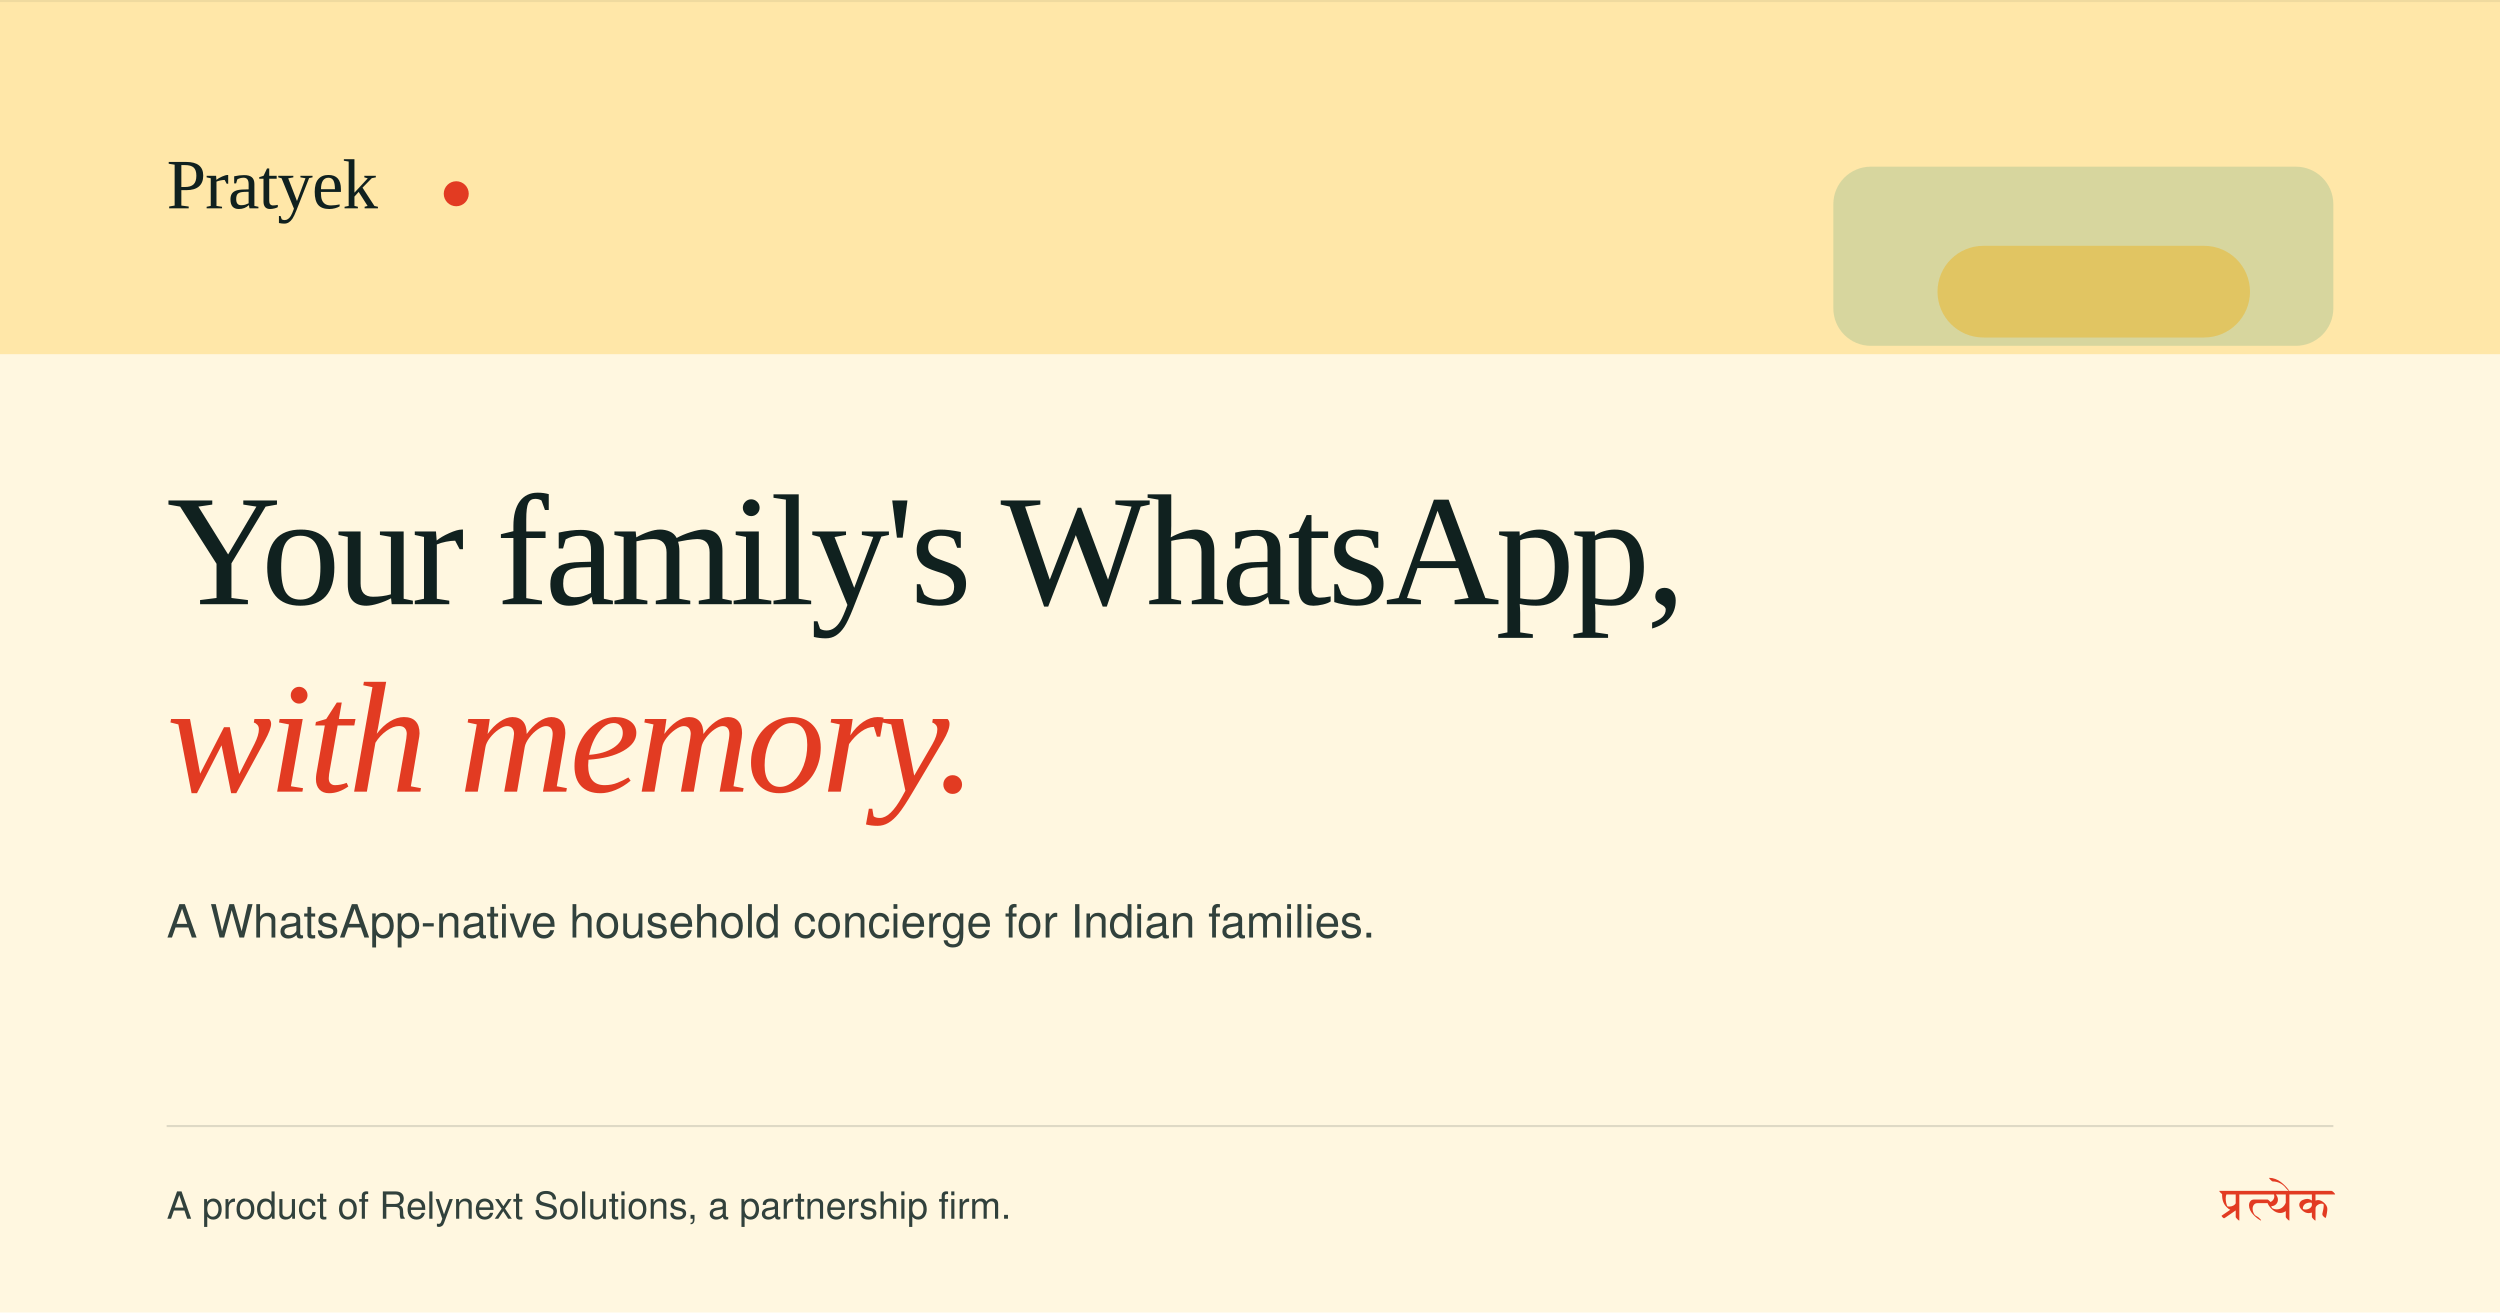
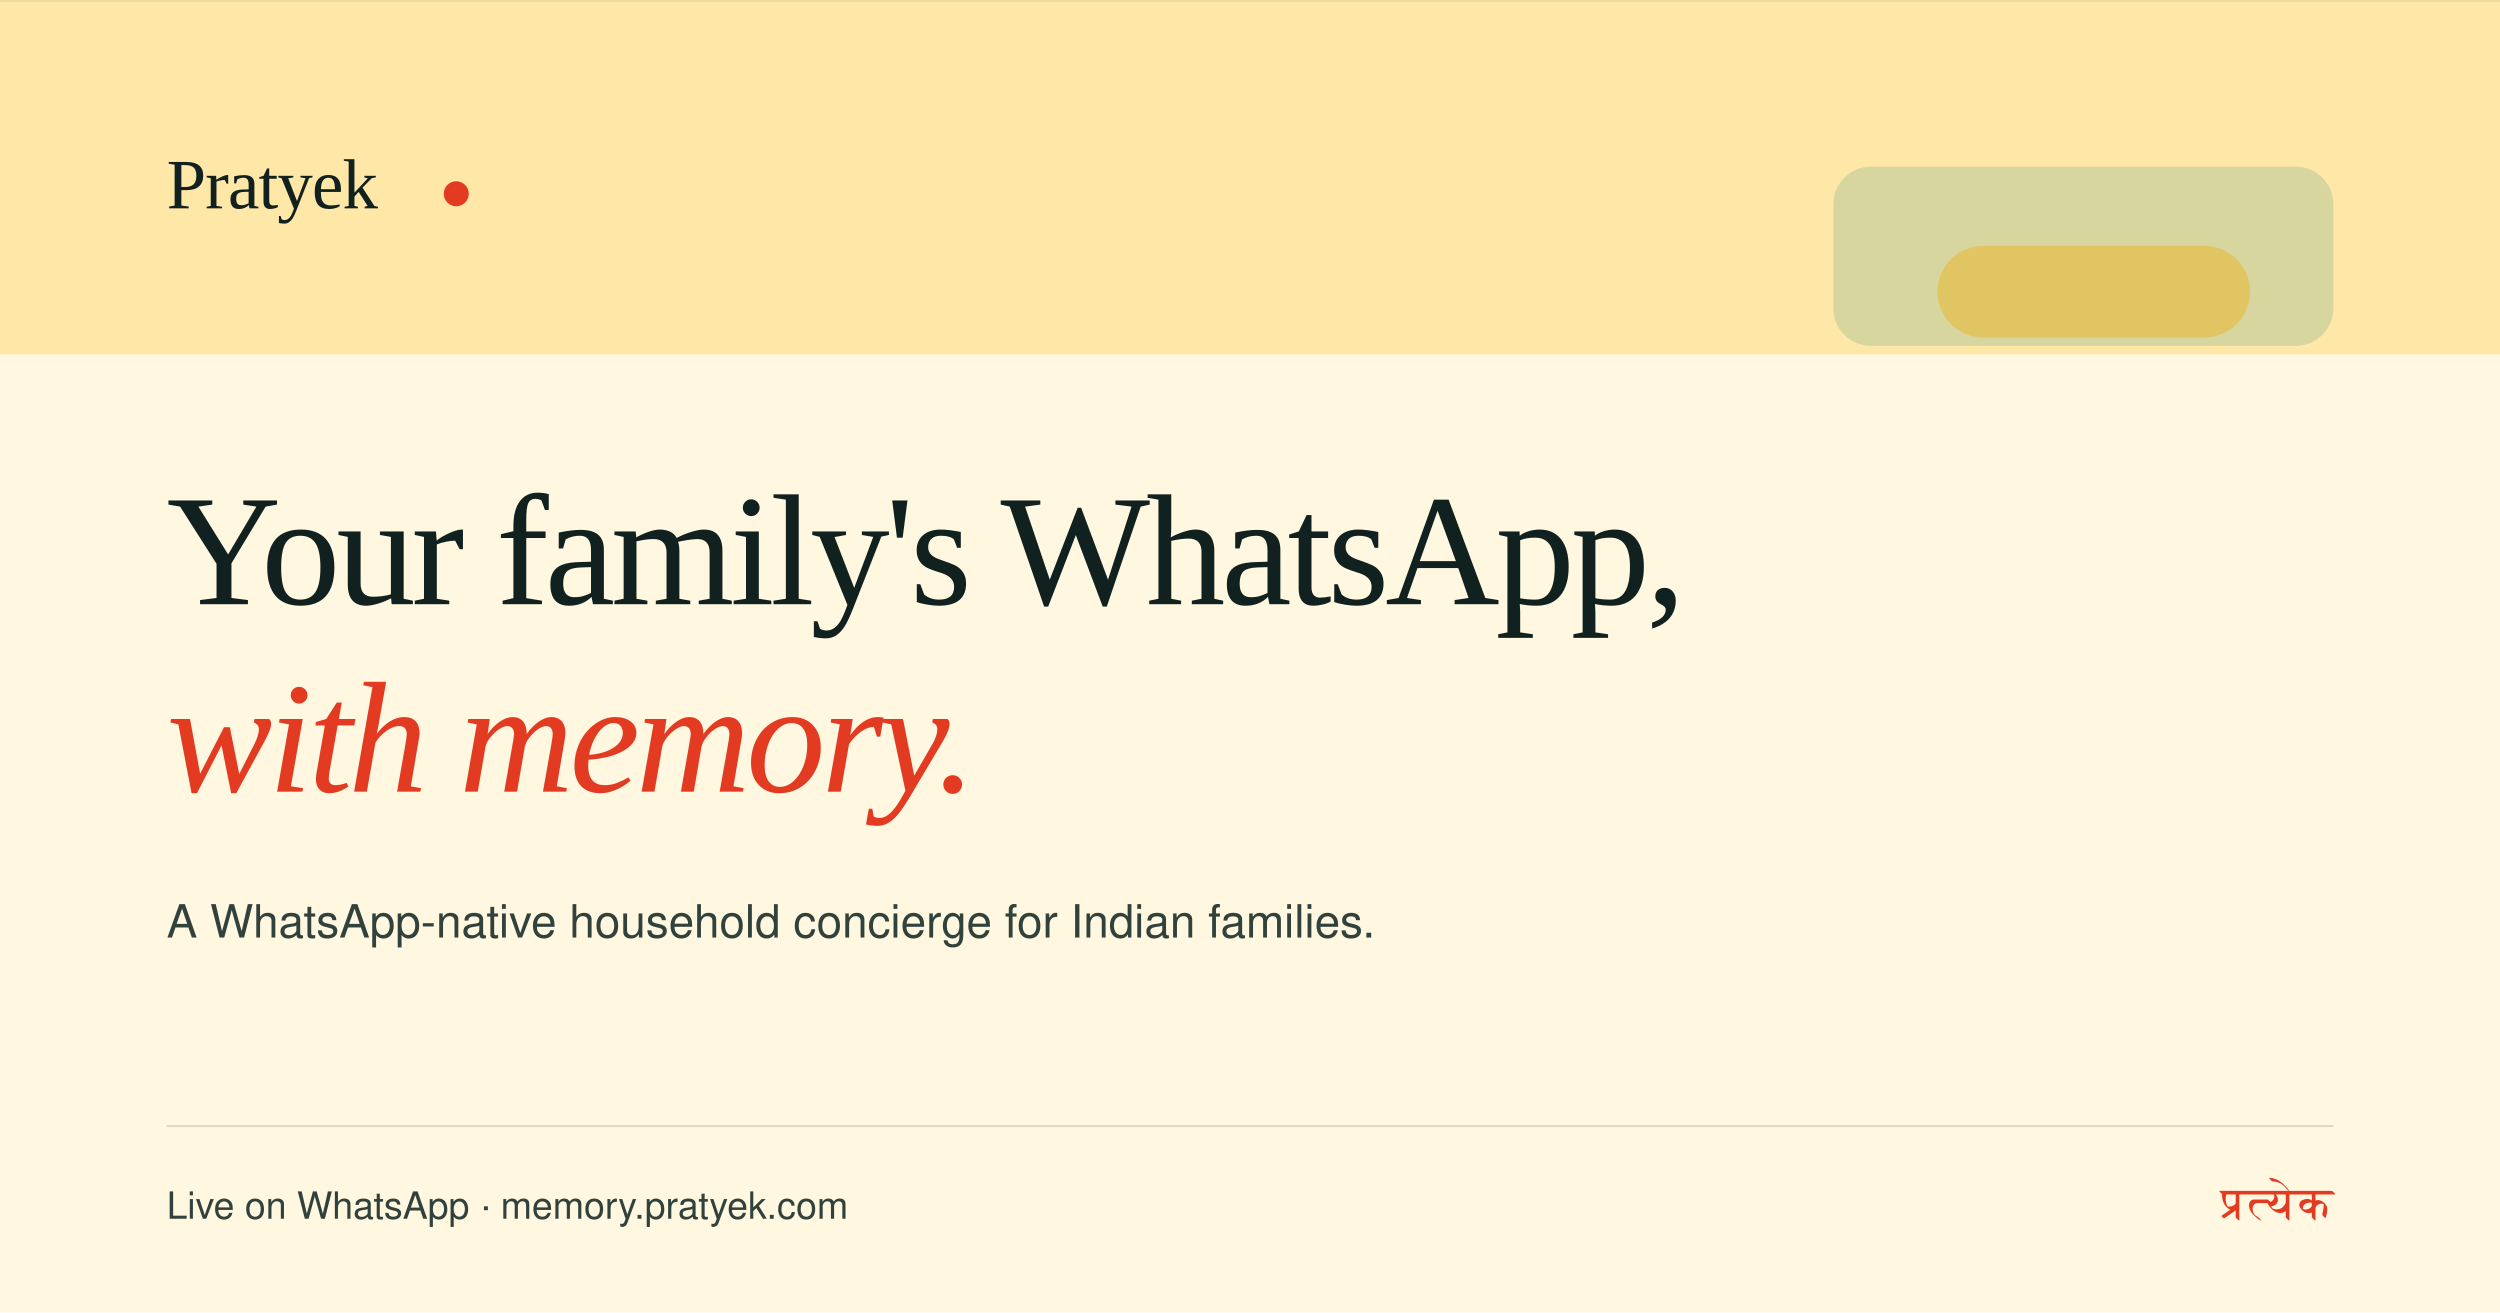
<svg xmlns="http://www.w3.org/2000/svg" viewBox="0 0 1200 630" width="1200" height="630">
  <rect width="1200" height="630" fill="#FFF7E0" />
  <rect x="0" y="0" width="1200" height="170" fill="#FFE7A8" />
  <rect x="880" y="80" width="240" height="86" rx="18" fill="#007C67" opacity="0.16" />
  <rect x="930" y="118" width="150" height="44" rx="22" fill="#F2A900" opacity="0.38" />
  <rect x="0" y="0" width="1200" height="1" fill="rgba(16,33,31,0.07)" />
  <text x="80" y="100" font-family="Georgia, 'Times New Roman', serif" font-size="34" font-weight="400" letter-spacing="-0.012em" fill="#10211F">Pratyek</text>
  <circle cx="219" cy="93" r="6" fill="#E23B22" />
  <text x="80" y="290" font-family="Georgia, 'Times New Roman', serif" font-size="76" font-weight="300" letter-spacing="-0.025em" fill="#10211F">Your family's WhatsApp,</text>
  <text x="80" y="380" font-family="Georgia, 'Times New Roman', serif" font-size="76" font-weight="300" letter-spacing="-0.025em" font-style="italic" fill="#E23B22">with memory.</text>
  <text x="80" y="450" font-family="Helvetica, Arial, sans-serif" font-size="22" font-weight="400" fill="#31413C">A WhatsApp-native household concierge for Indian families.</text>
  <rect x="80" y="540" width="1040" height="1" fill="rgba(16,33,31,0.14)" />
-   <text x="80" y="585" font-family="Helvetica, Arial, sans-serif" font-size="18" font-weight="500" fill="#31413C">A product of Relynext Solutions, a partnership firm.</text>
+   <text x="80" y="585" font-family="Helvetica, Arial, sans-serif" font-size="18" font-weight="500" fill="#31413C">Live on WhatsApp · memory.pratyek.com</text>
  <text x="1120" y="585" font-family="Georgia, 'Times New Roman', serif" font-size="22" font-weight="400" fill="#E23B22" text-anchor="end">प्रत्येक</text>
</svg>
